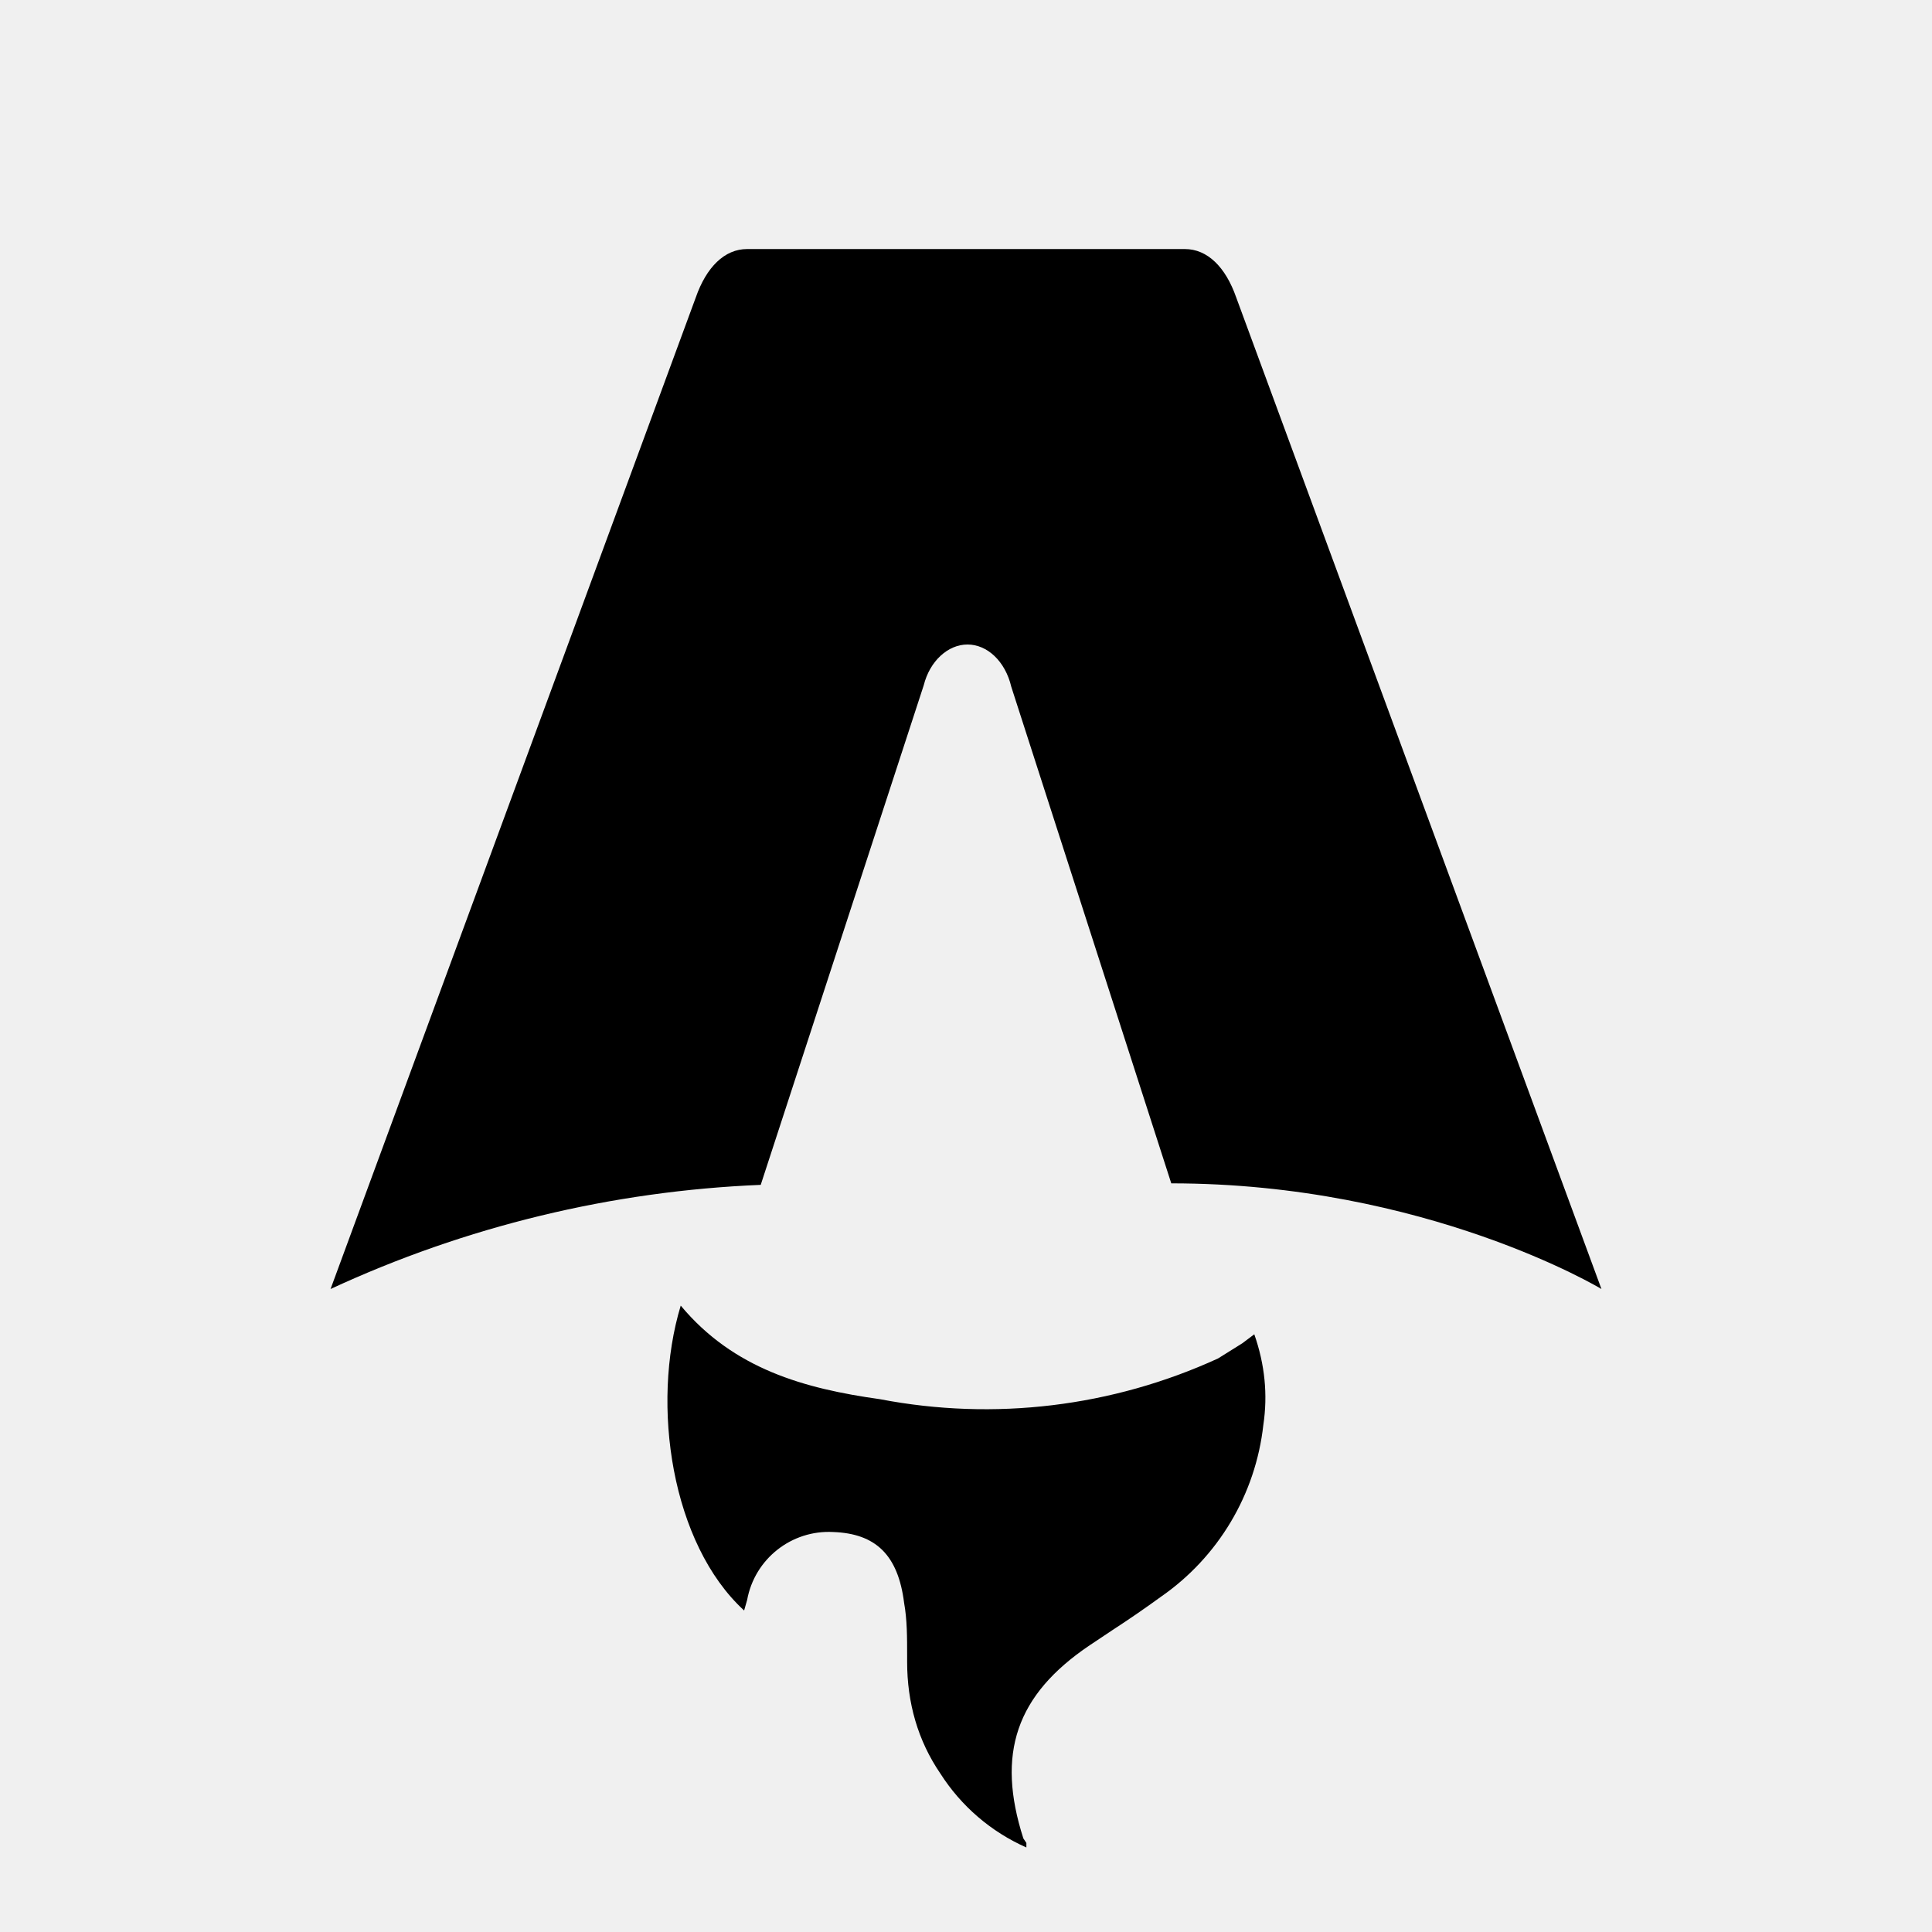
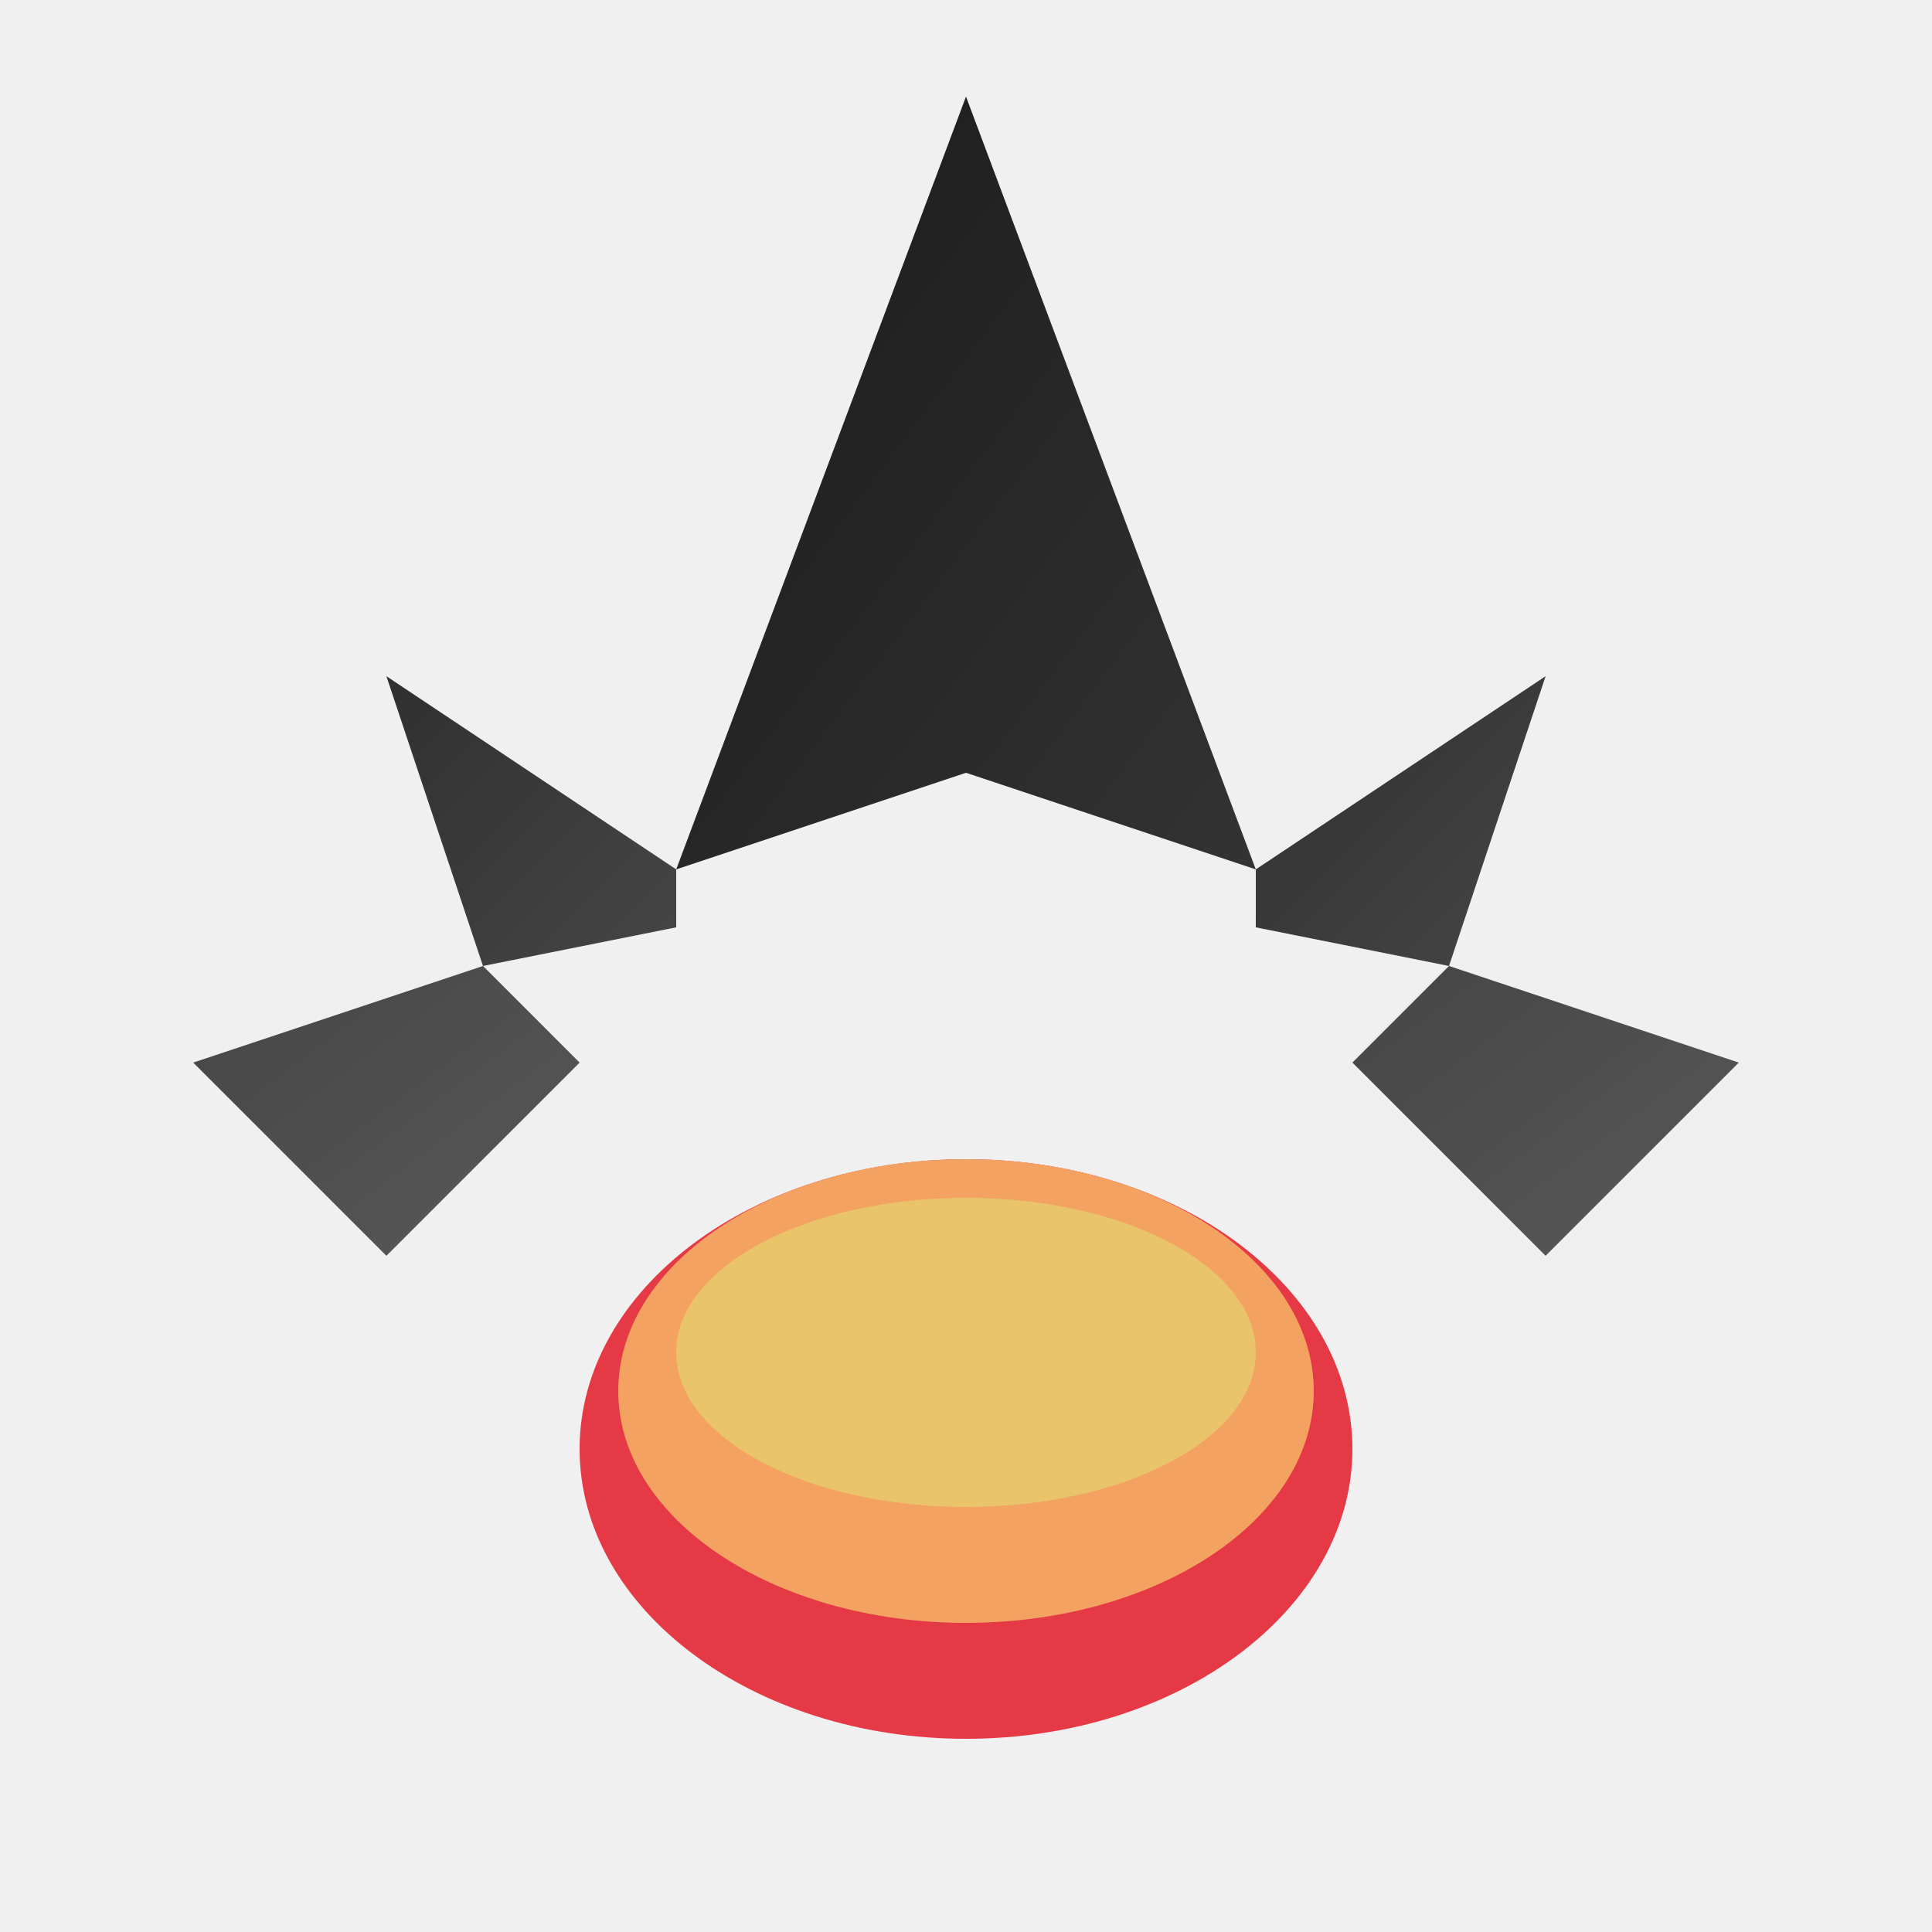
- <svg xmlns="http://www.w3.org/2000/svg" fill="none" viewBox="0 0 128 128">
-   <path d="M50.4 78.5a75.1 75.1 0 0 0-28.5 6.9l24.2-65.7c.7-2 1.9-3.2 3.4-3.2h29c1.5 0 2.7 1.2 3.4 3.2l24.2 65.7s-11.6-7-28.5-7L67 45.5c-.4-1.7-1.6-2.8-2.9-2.8-1.3 0-2.5 1.1-2.9 2.7L50.4 78.5Zm-1.1 28.2Zm-4.2-20.2c-2 6.6-.6 15.8 4.2 20.2a17.5 17.5 0 0 1 .2-.7 5.5 5.5 0 0 1 5.7-4.5c2.8.1 4.3 1.5 4.7 4.7.2 1.1.2 2.3.2 3.5v.4c0 2.7.7 5.2 2.2 7.4a13 13 0 0 0 5.7 4.9v-.3l-.2-.3c-1.8-5.6-.5-9.5 4.4-12.8l1.5-1a73 73 0 0 0 3.2-2.2 16 16 0 0 0 6.8-11.4c.3-2 .1-4-.6-6l-.8.6-1.6 1a37 37 0 0 1-22.4 2.7c-5-.7-9.7-2-13.2-6.2Z" />
-   <style>
-         path { fill: #000; }
-         @media (prefers-color-scheme: dark) {
-             path { fill: #FFF; }
-         }
-     </style>
+ <svg xmlns="http://www.w3.org/2000/svg" viewBox="0 0 100 100">
+   <defs>
+     <linearGradient id="feather" x1="0%" y1="0%" x2="100%" y2="100%">
+       <stop offset="0%" style="stop-color:#1A1A1A" />
+       <stop offset="100%" style="stop-color:#333" />
+     </linearGradient>
+   </defs>
+   <path d="M50 5 L35 45 L50 40 L65 45 Z" fill="url(#feather)" />
+   <path d="M35 45 L20 35 L25 50 L35 48 Z" fill="url(#feather)" opacity="0.9" />
+   <path d="M65 45 L80 35 L75 50 L65 48 Z" fill="url(#feather)" opacity="0.9" />
+   <path d="M25 50 L10 55 L20 65 L30 55 Z" fill="url(#feather)" opacity="0.8" />
+   <path d="M75 50 L90 55 L80 65 L70 55 Z" fill="url(#feather)" opacity="0.8" />
+   <ellipse cx="50" cy="75" rx="20" ry="15" fill="#E63946" />
+   <ellipse cx="50" cy="72" rx="18" ry="12" fill="#F4A261" />
+   <ellipse cx="50" cy="70" rx="15" ry="8" fill="#E9C46A" />
</svg>
